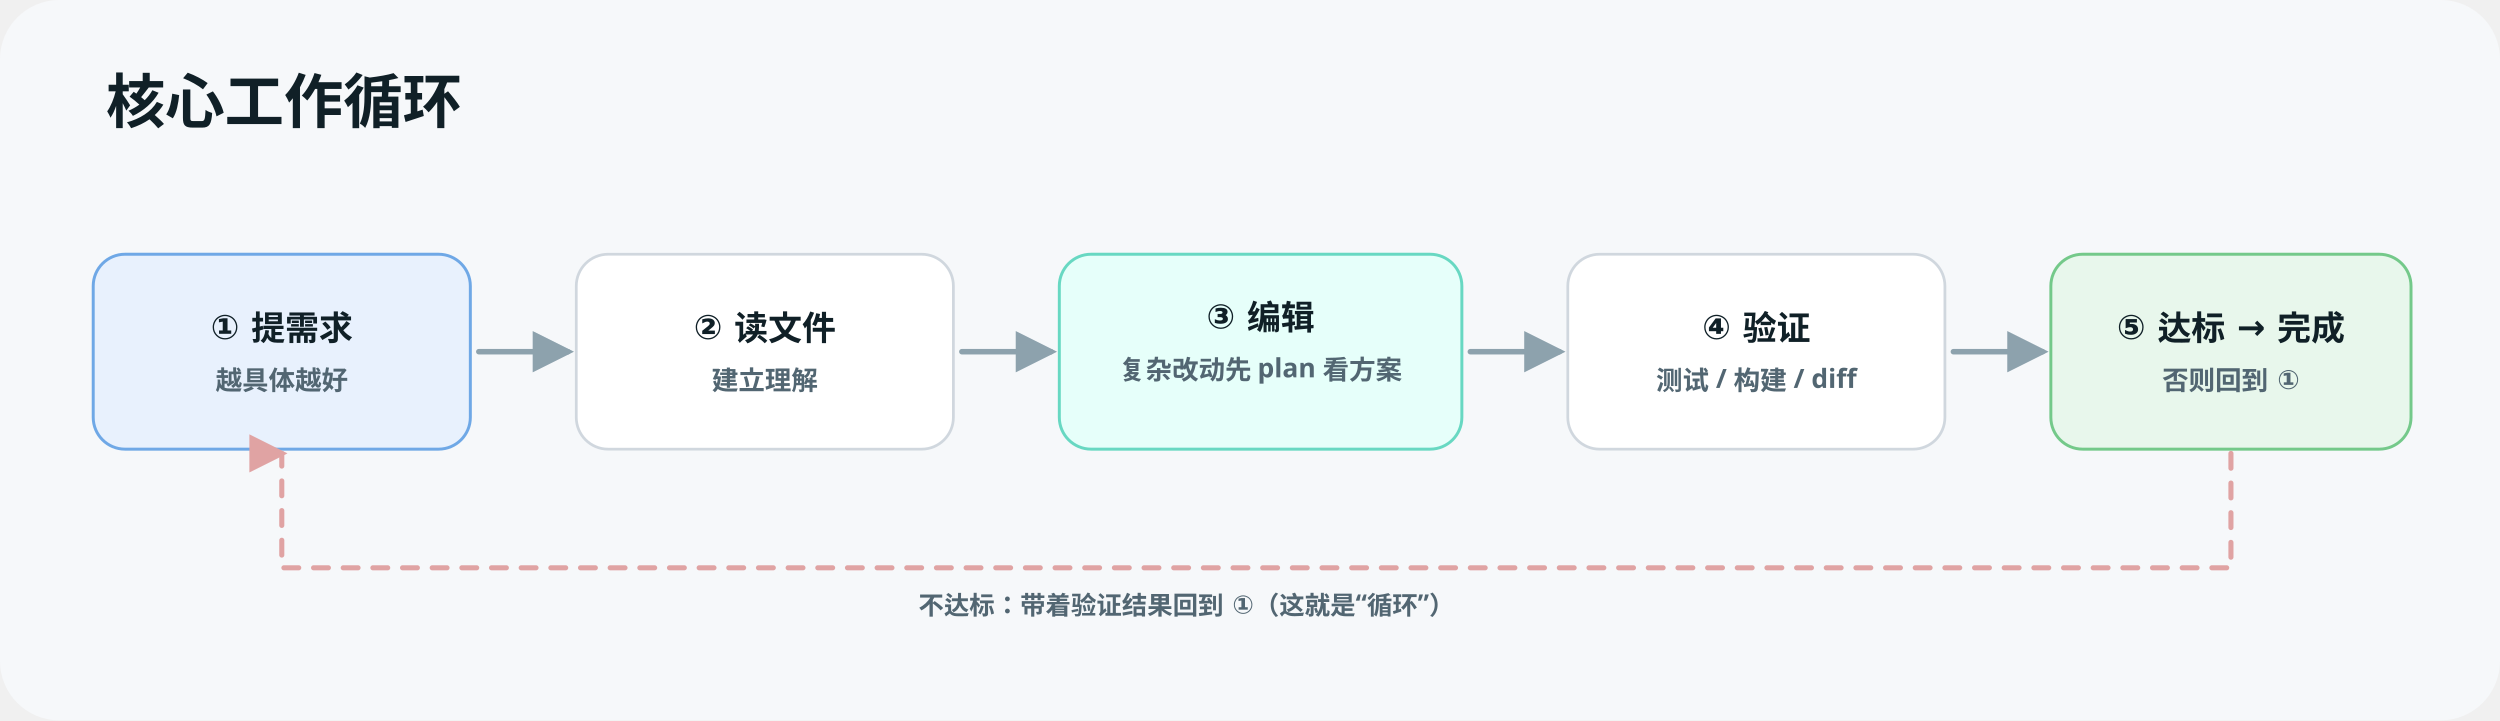
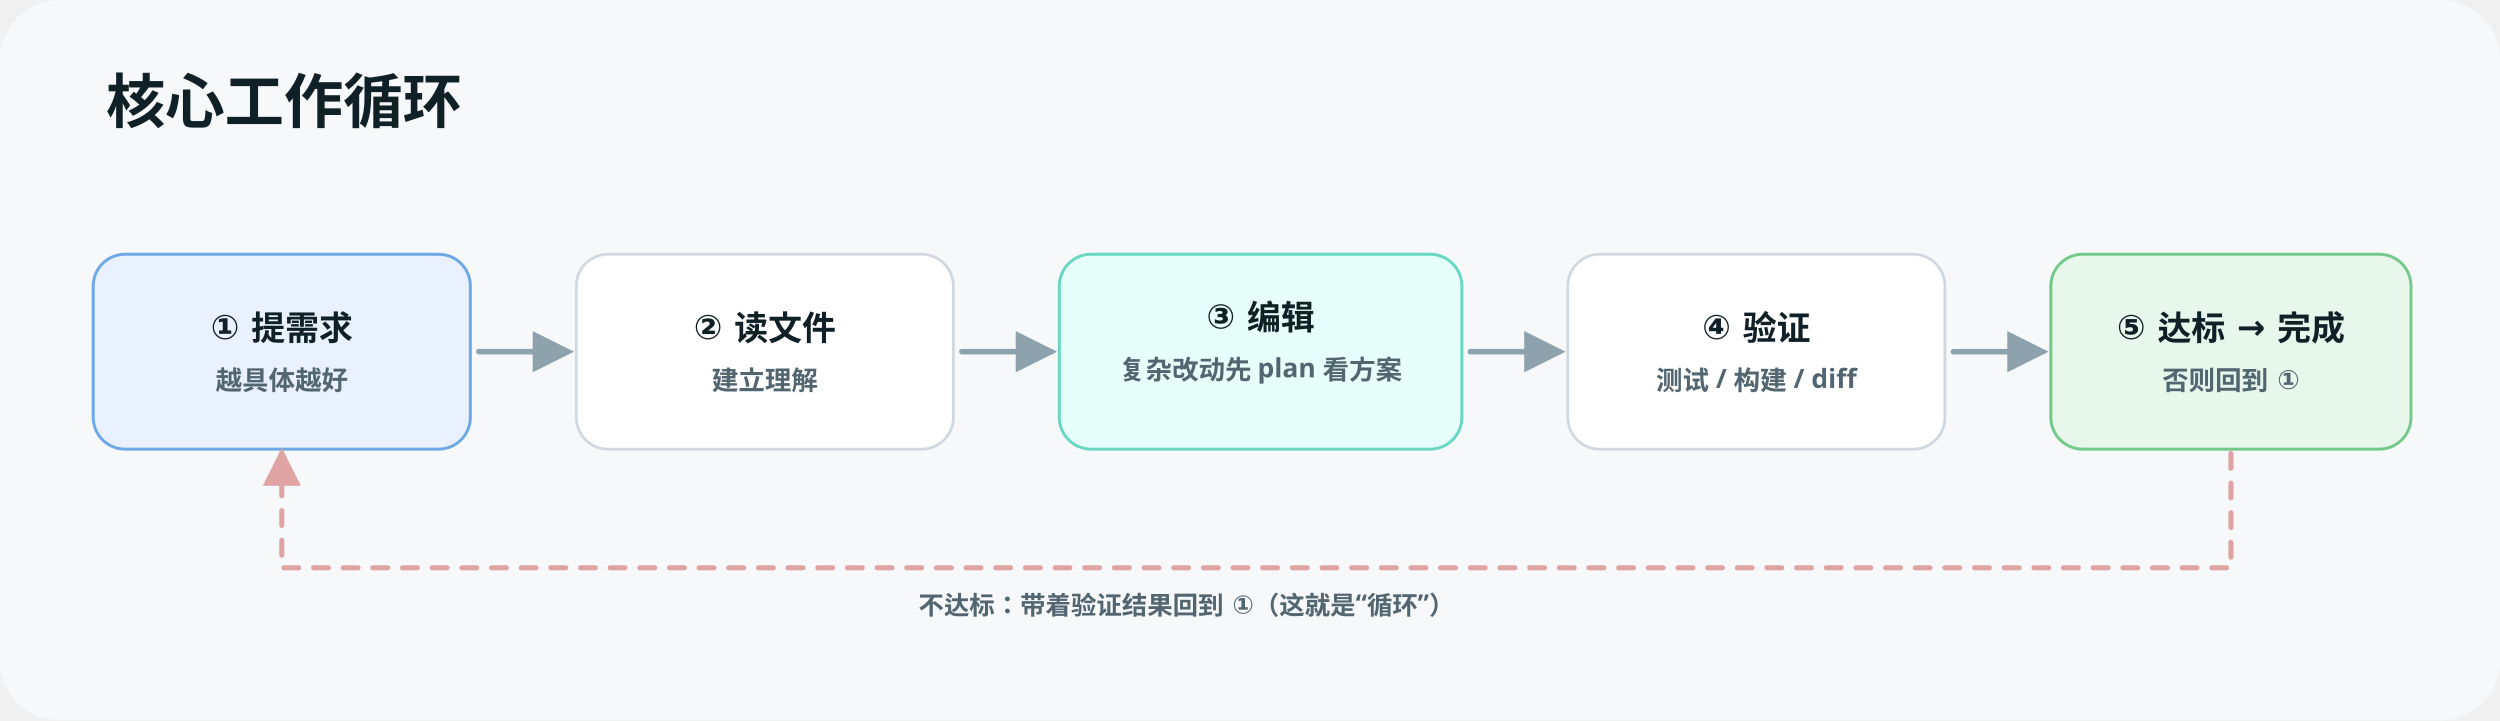
<svg xmlns="http://www.w3.org/2000/svg" width="1180" height="340" viewBox="0 0 1180 340" role="img" aria-labelledby="t d">
  <defs>
    <style>
      .title{font:800 28px ui-sans-serif,system-ui,sans-serif;fill:#102027}
      .head{font:800 16px ui-sans-serif,system-ui,sans-serif;fill:#102027}
      .small{font:600 12.5px ui-sans-serif,system-ui,sans-serif;fill:#526672}
      .box{fill:#ffffff;stroke:#d0d7de;stroke-width:1.3}
      .blue{fill:#e8f1fd;stroke:#6fa8e6;stroke-width:1.4}
      .teal{fill:#e6fffa;stroke:#68d8c2;stroke-width:1.4}
      .green{fill:#e8f7ec;stroke:#74c98a;stroke-width:1.4}
      .line{stroke:#8da2ad;stroke-width:2.6;fill:none;stroke-linecap:round}
      .back{stroke:#e0a3a3;stroke-width:2.4;fill:none;stroke-linecap:round;stroke-dasharray:7 7}
      .lbl{font:700 12px ui-sans-serif,system-ui,sans-serif;fill:#526672}
    </style>
-     <marker id="ar" viewBox="0 0 10 10" refX="8.5" refY="5" markerWidth="7.5" markerHeight="7.5" orient="auto-start-end">
+     <marker id="ar" viewBox="0 0 10 10" refX="8.5" refY="5" markerWidth="7.5" markerHeight="7.5" orient="auto">
      <path d="M0 0 L10 5 L0 10 z" fill="#8da2ad" />
    </marker>
-     <marker id="arr" viewBox="0 0 10 10" refX="8.5" refY="5" markerWidth="7.5" markerHeight="7.5" orient="auto-start-end">
+     <marker id="arr" viewBox="0 0 10 10" refX="8.5" refY="5" markerWidth="7.5" markerHeight="7.5" orient="auto">
      <path d="M0 0 L10 5 L0 10 z" fill="#e0a3a3" />
    </marker>
  </defs>
  <rect width="1180" height="340" rx="28" fill="#f6f8fa" />
  <text x="50" y="58" class="title">核心工作循环</text>
  <rect x="44" y="120" width="178" height="92" rx="15" class="blue" />
  <text x="133" y="160" text-anchor="middle" class="head">① 提需求</text>
  <text x="133" y="184" text-anchor="middle" class="small">越具体越好</text>
  <path d="M226 166 H268" class="line" marker-end="url(#ar)" />
  <rect x="272" y="120" width="178" height="92" rx="15" class="box" />
  <text x="361" y="160" text-anchor="middle" class="head">② 读文件</text>
  <text x="361" y="184" text-anchor="middle" class="small">建立理解</text>
  <path d="M454 166 H496" class="line" marker-end="url(#ar)" />
  <rect x="500" y="120" width="190" height="92" rx="15" class="teal" />
  <text x="595" y="155" text-anchor="middle" class="head">③ 编辑</text>
  <text x="595" y="179" text-anchor="middle" class="small">复杂改动先 plan 看方案</text>
  <path d="M694 166 H736" class="line" marker-end="url(#ar)" />
  <rect x="740" y="120" width="178" height="92" rx="15" class="box" />
  <text x="829" y="160" text-anchor="middle" class="head">④ 验证</text>
  <text x="829" y="184" text-anchor="middle" class="small">测试 / 构建 / diff</text>
  <path d="M922 166 H964" class="line" marker-end="url(#ar)" />
  <rect x="968" y="120" width="170" height="92" rx="15" class="green" />
  <text x="1053" y="160" text-anchor="middle" class="head">⑤ 达标 → 完成</text>
  <text x="1053" y="184" text-anchor="middle" class="small">否则回到 ①</text>
  <path d="M1053 214 V268 H133 V214" class="back" marker-end="url(#arr)" />
  <text x="560" y="290" text-anchor="middle" class="lbl">不达标：带着验证结果回到 ①（这就是“循环”）</text>
</svg>
